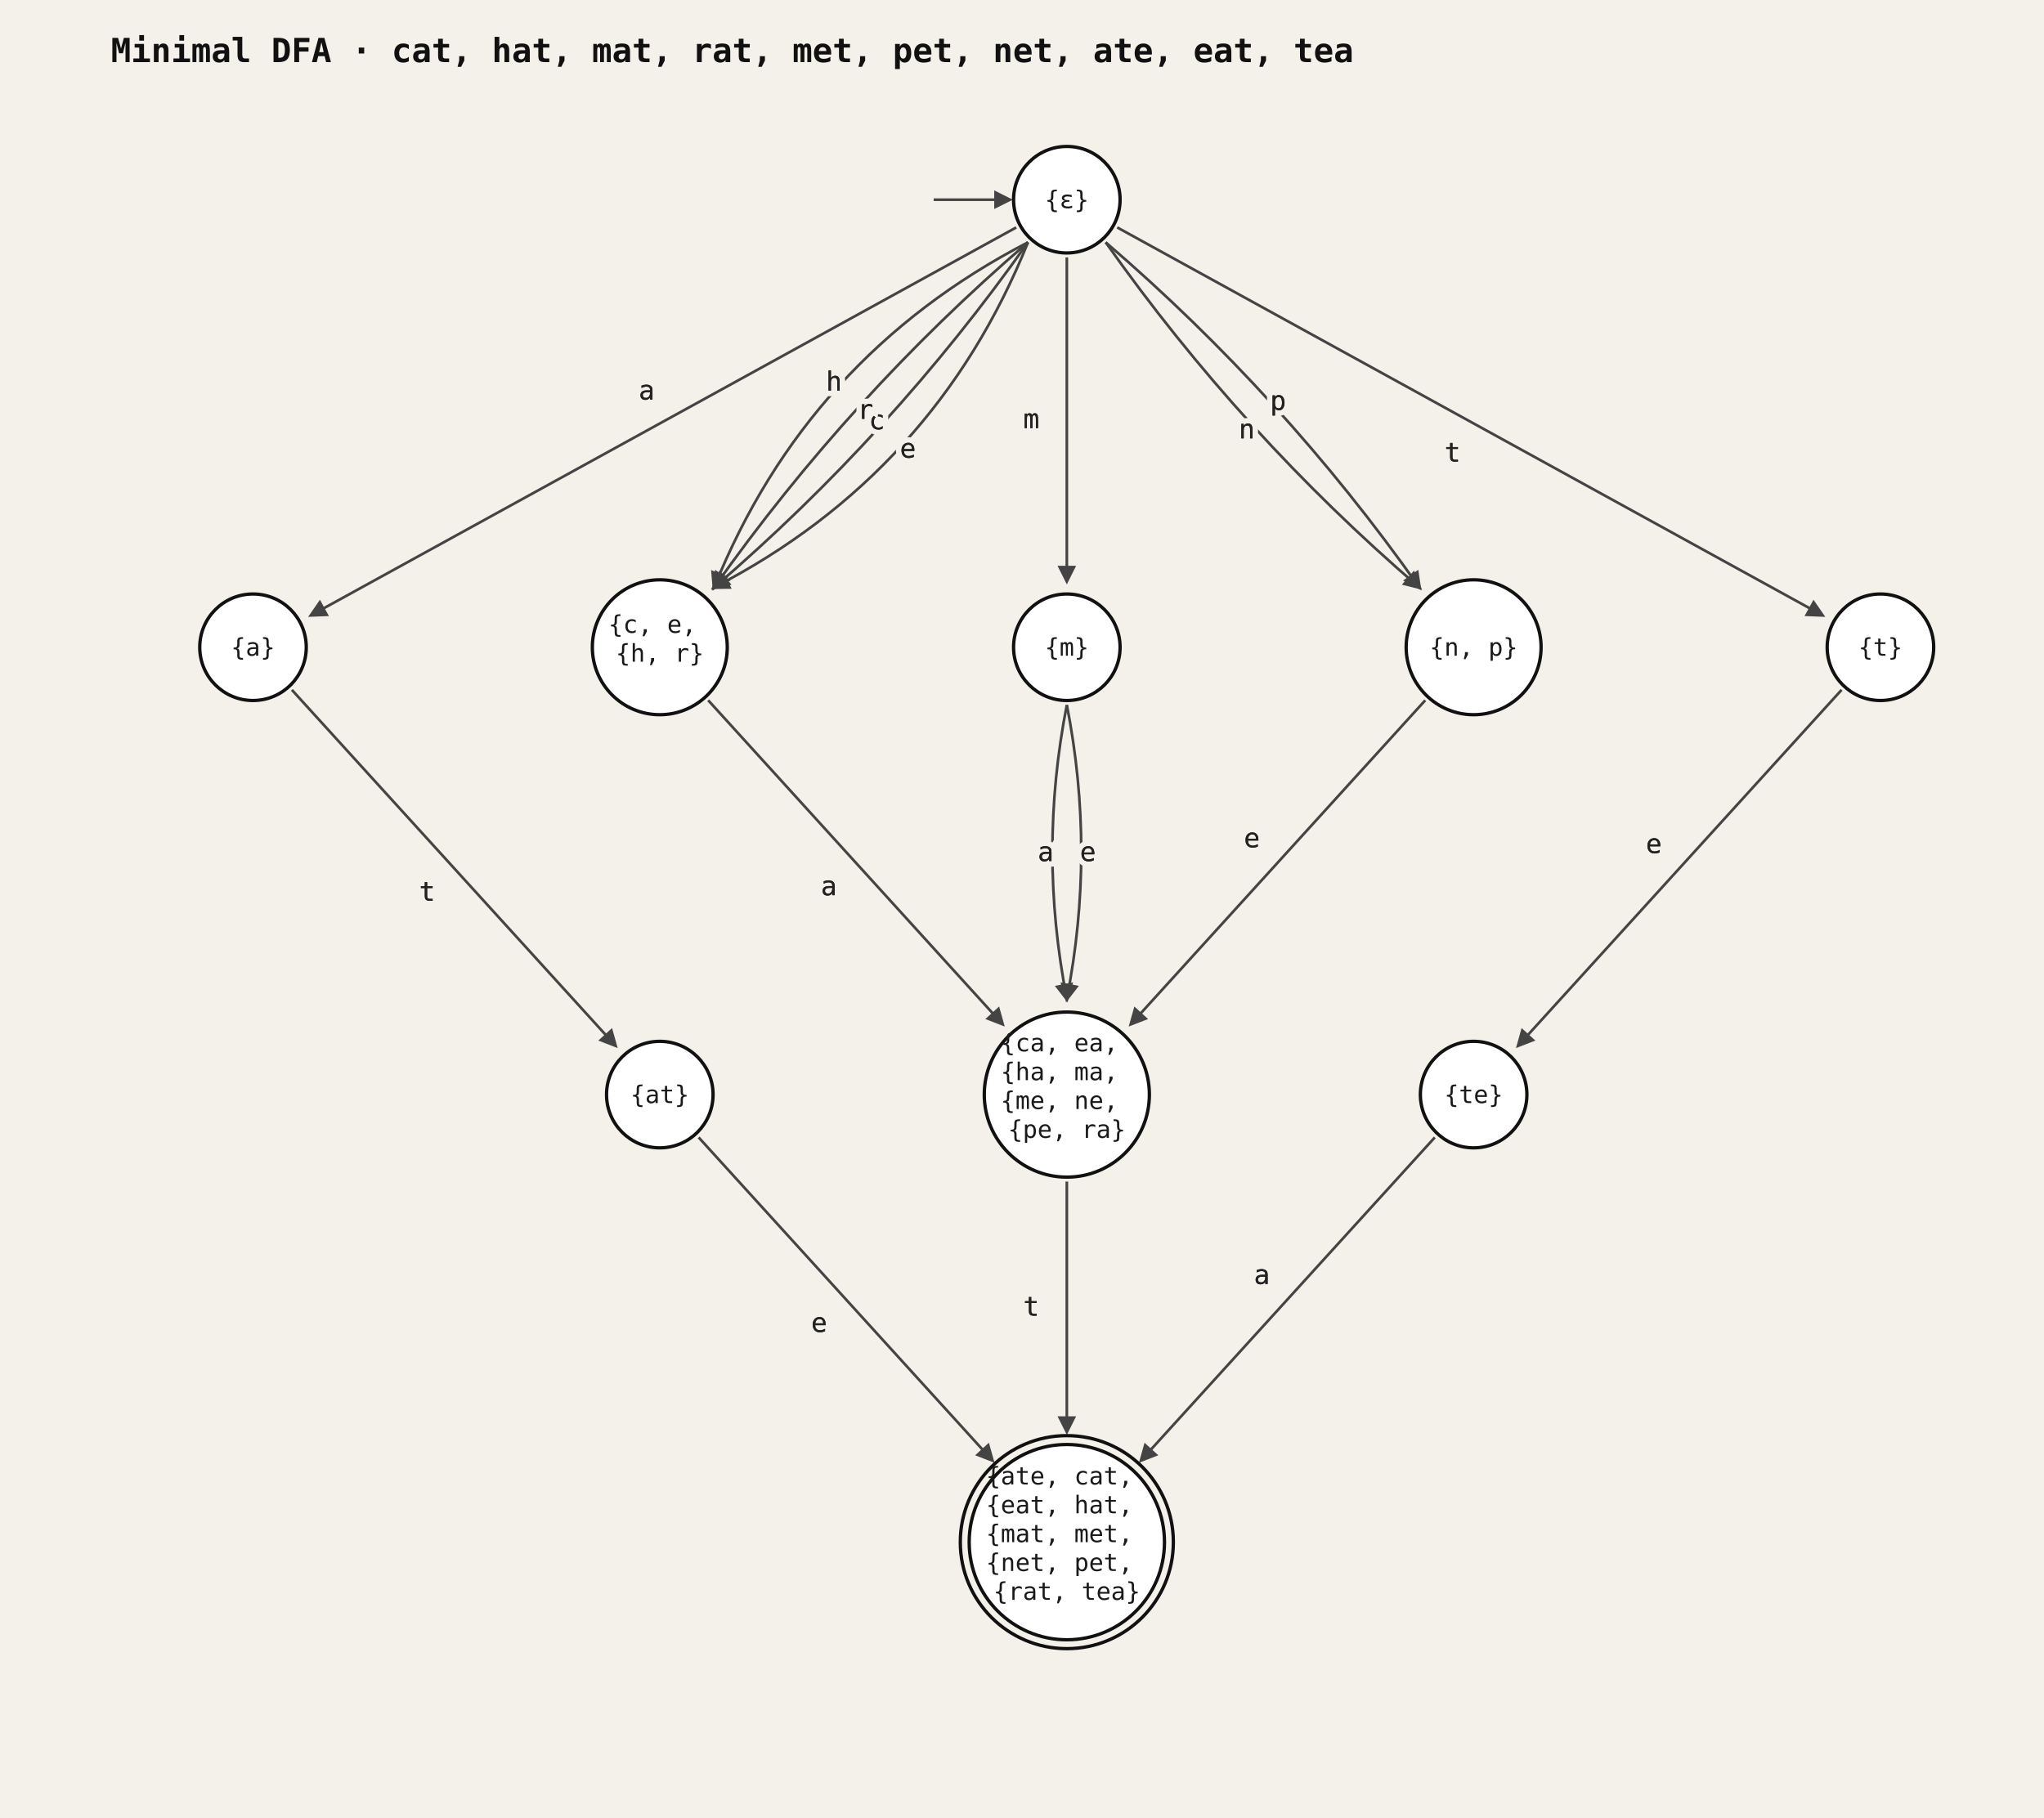
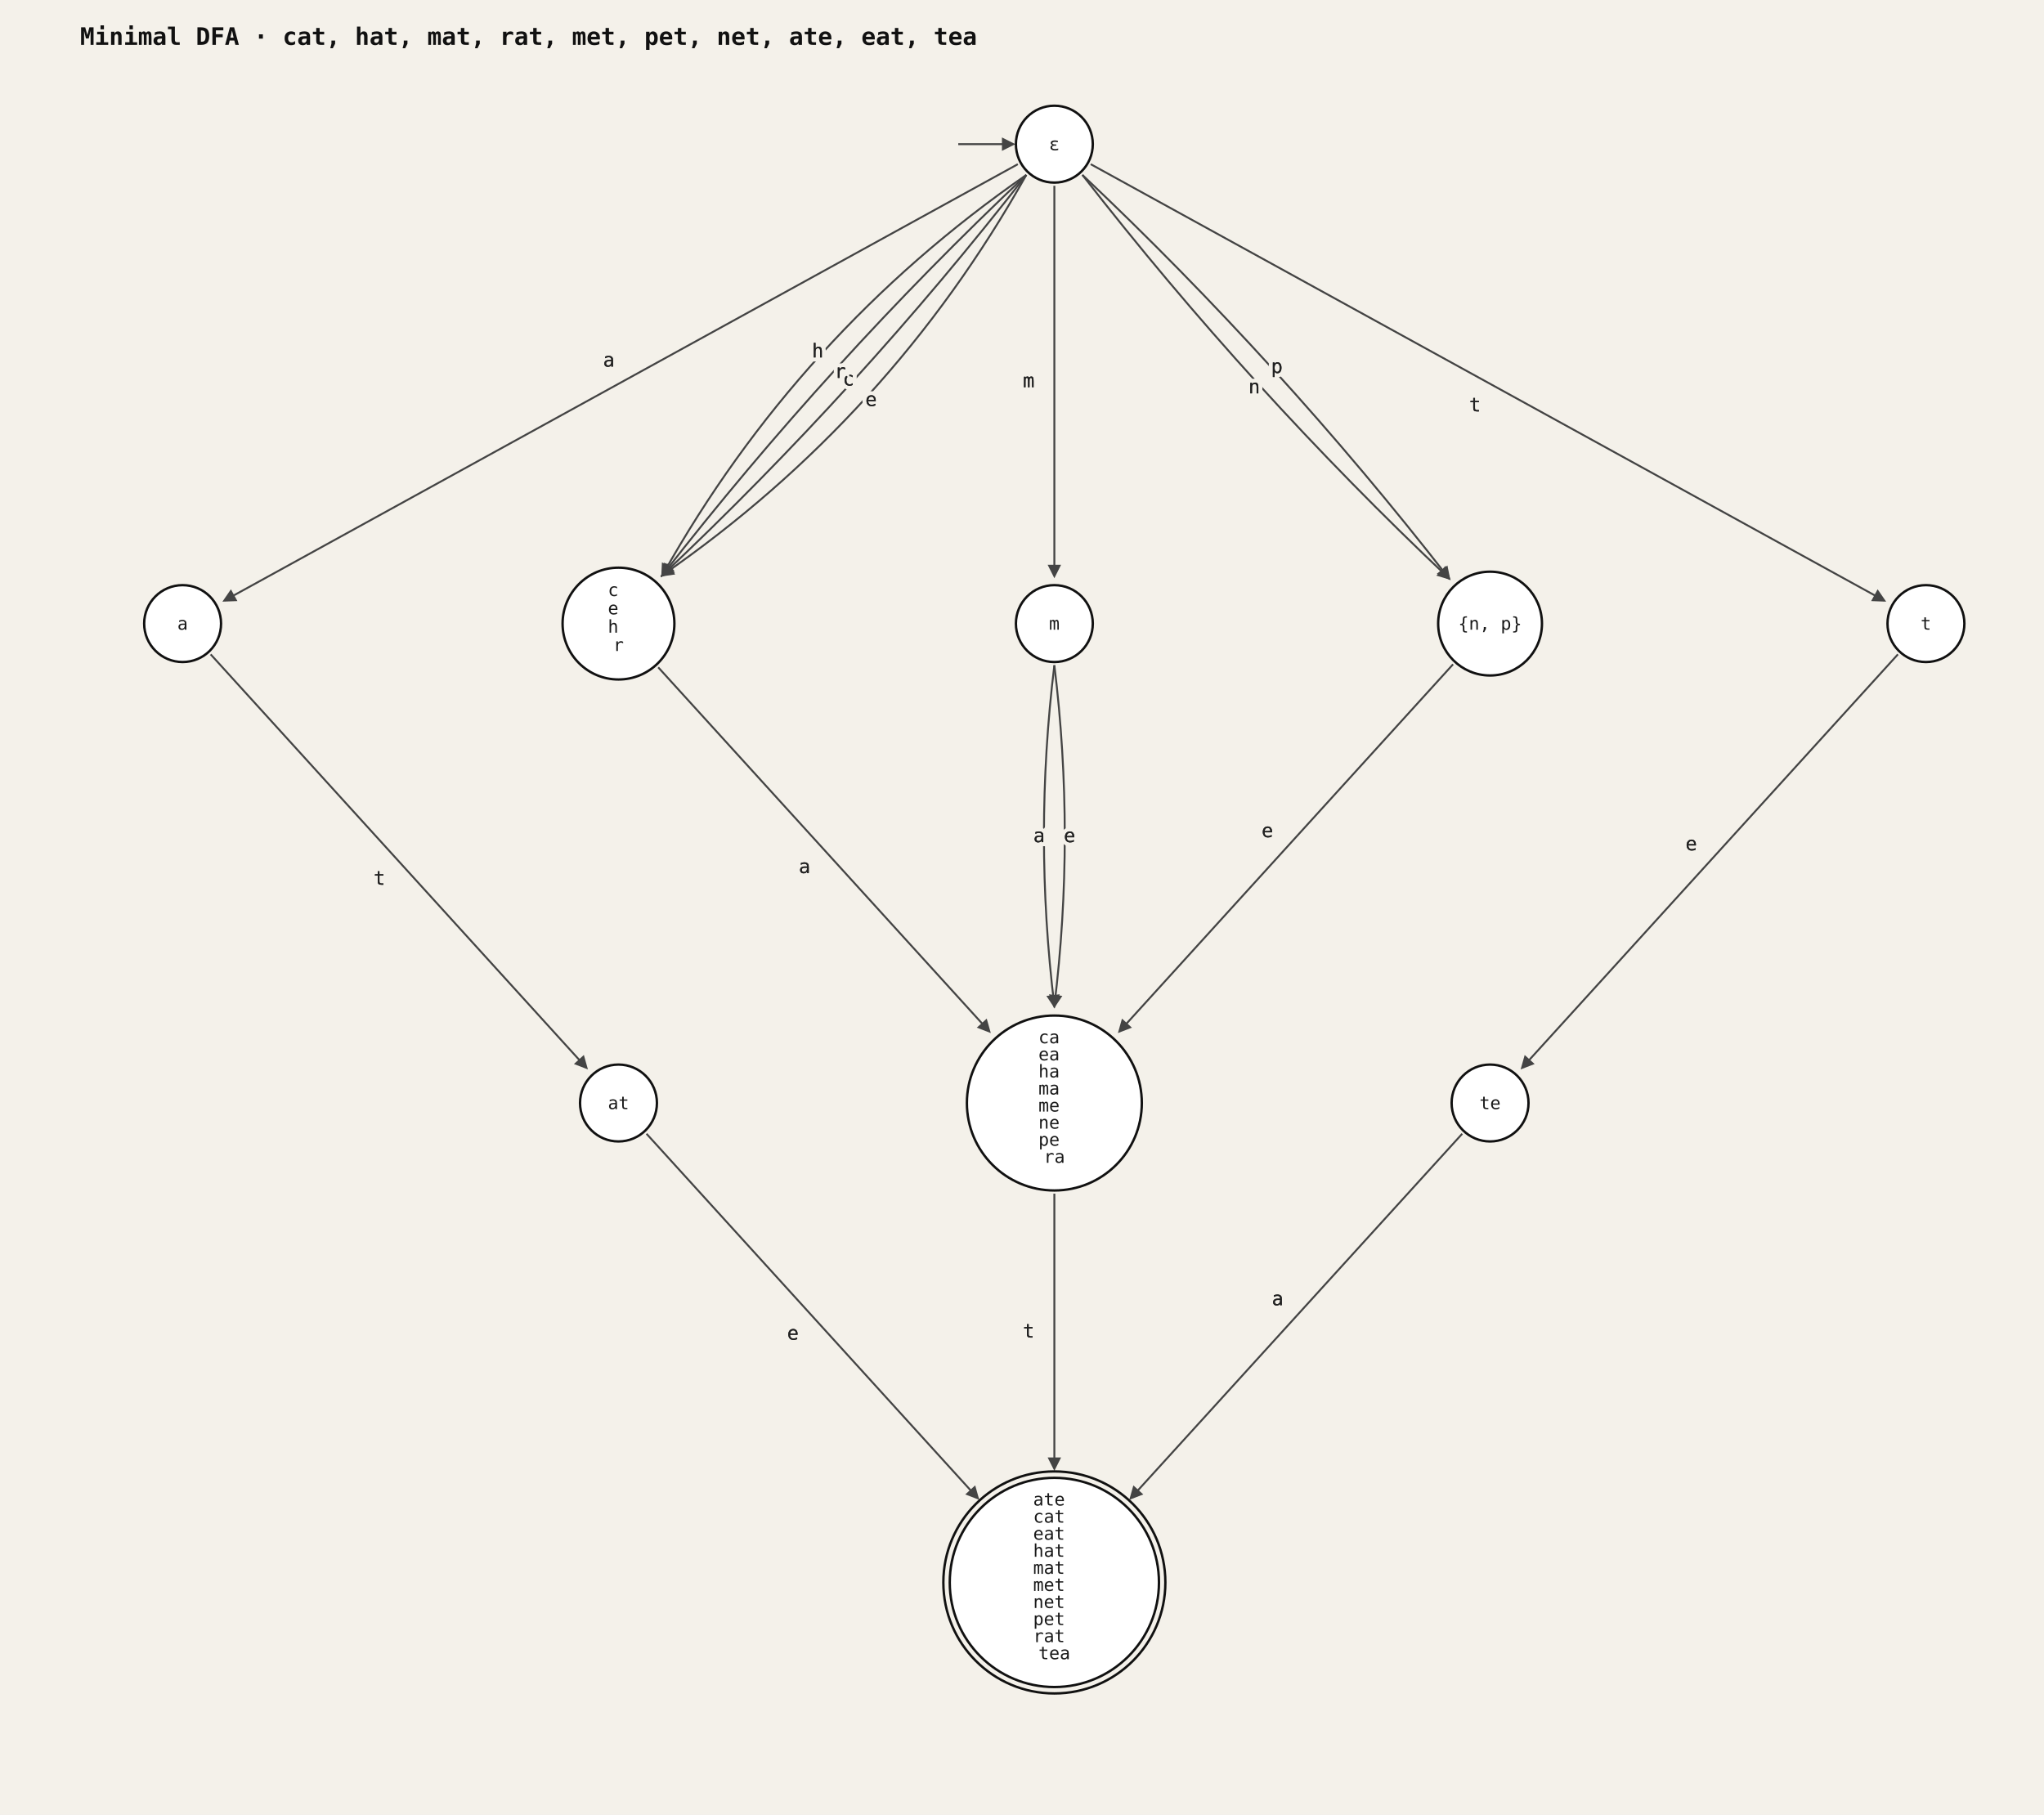
- <svg xmlns="http://www.w3.org/2000/svg" width="921" height="819" viewBox="0 0 921 819">
+ <svg xmlns="http://www.w3.org/2000/svg" width="1276" height="1133" viewBox="0 0 1276 1133">
  <style>text { font-family: ui-monospace, Consolas, monospace; font-size: 13px; fill: #111; }.edge-label { font-size: 12px; fill: #222; }.state-label { font-size: 11px; fill: #1a1a1a; }.title { font-size: 15px; font-weight: 600; fill: #111; }</style>
-   <rect x="0" y="0" width="921" height="819" fill="#f4f1ea" />
+   <rect x="0" y="0" width="1276" height="1133" fill="#f4f1ea" />
  <text x="50" y="28" class="title">Minimal DFA · cat, hat, mat, rat, met, pet, net, ate, eat, tea</text>
  <defs>
    <marker id="arrow" viewBox="0 0 10 10" refX="8" refY="5" markerWidth="7" markerHeight="7" orient="auto-start-reverse">
      <path d="M 0 0 L 10 5 L 0 10 z" fill="#444" />
    </marker>
  </defs>
-   <path d="M 457.9 102.5 L 140.3 277.2" fill="none" stroke="#444" stroke-width="1.2" marker-end="url(#arrow)" />
-   <path d="M 463.2 109.2 Q 421.4 213.2 321.8 264.7" fill="none" stroke="#444" stroke-width="1.2" marker-end="url(#arrow)" />
-   <path d="M 463.2 109.2 Q 402.1 195.7 321.8 264.7" fill="none" stroke="#444" stroke-width="1.2" marker-end="url(#arrow)" />
-   <path d="M 463.2 109.2 Q 382.9 178.2 321.8 264.7" fill="none" stroke="#444" stroke-width="1.2" marker-end="url(#arrow)" />
-   <path d="M 463.2 109.2 Q 363.6 160.8 321.8 264.7" fill="none" stroke="#444" stroke-width="1.2" marker-end="url(#arrow)" />
-   <path d="M 480.7 116.0 L 480.7 261.7" fill="none" stroke="#444" stroke-width="1.2" marker-end="url(#arrow)" />
-   <path d="M 498.2 109.2 Q 578.5 178.2 639.5 264.7" fill="none" stroke="#444" stroke-width="1.2" marker-end="url(#arrow)" />
-   <path d="M 498.2 109.2 Q 559.2 195.7 639.5 264.7" fill="none" stroke="#444" stroke-width="1.2" marker-end="url(#arrow)" />
-   <path d="M 503.4 102.5 L 821.0 277.2" fill="none" stroke="#444" stroke-width="1.2" marker-end="url(#arrow)" />
-   <path d="M 131.5 310.9 L 277.2 471.1" fill="none" stroke="#444" stroke-width="1.2" marker-end="url(#arrow)" />
-   <path d="M 319.1 315.6 L 451.6 461.4" fill="none" stroke="#444" stroke-width="1.2" marker-end="url(#arrow)" />
-   <path d="M 480.7 317.7 Q 493.7 383.9 480.7 450.1" fill="none" stroke="#444" stroke-width="1.2" marker-end="url(#arrow)" />
-   <path d="M 480.7 317.7 Q 467.7 383.9 480.7 450.1" fill="none" stroke="#444" stroke-width="1.2" marker-end="url(#arrow)" />
-   <path d="M 642.2 315.6 L 509.7 461.4" fill="none" stroke="#444" stroke-width="1.2" marker-end="url(#arrow)" />
-   <path d="M 829.8 310.9 L 684.2 471.1" fill="none" stroke="#444" stroke-width="1.2" marker-end="url(#arrow)" />
-   <path d="M 314.8 512.6 L 447.0 658.0" fill="none" stroke="#444" stroke-width="1.2" marker-end="url(#arrow)" />
-   <path d="M 480.7 532.5 L 480.7 645.0" fill="none" stroke="#444" stroke-width="1.2" marker-end="url(#arrow)" />
-   <path d="M 646.5 512.6 L 514.3 658.0" fill="none" stroke="#444" stroke-width="1.2" marker-end="url(#arrow)" />
-   <line x1="420.7" y1="90.0" x2="454.7" y2="90.0" stroke="#444" stroke-width="1.2" marker-end="url(#arrow)" />
-   <circle cx="480.7" cy="90.0" r="24.0" fill="#ffffff" stroke="#111" stroke-width="1.5" />
-   <text x="480.7" y="90.0" text-anchor="middle" dominant-baseline="central" class="state-label" font-size="10px">{ε}</text>
-   <circle cx="114.0" cy="291.7" r="24.0" fill="#ffffff" stroke="#111" stroke-width="1.5" />
-   <text x="114.0" y="291.7" text-anchor="middle" dominant-baseline="central" class="state-label" font-size="10px">{a}</text>
-   <circle cx="297.3" cy="291.7" r="30.4" fill="#ffffff" stroke="#111" stroke-width="1.5" />
-   <text x="297.3" y="285.2" text-anchor="middle" class="state-label" font-size="10px">
-     <tspan x="297.3" dy="0">{c, e,</tspan>
-     <tspan x="297.3" dy="13">{h, r}</tspan>
+   <path d="M 635.4 102.5 L 140.3 374.8" fill="none" stroke="#444" stroke-width="1.2" marker-end="url(#arrow)" />
+   <path d="M 640.7 109.2 Q 556.0 260.4 413.6 359.0" fill="none" stroke="#444" stroke-width="1.2" marker-end="url(#arrow)" />
+   <path d="M 640.7 109.2 Q 536.7 242.9 413.6 359.0" fill="none" stroke="#444" stroke-width="1.2" marker-end="url(#arrow)" />
+   <path d="M 640.7 109.2 Q 517.5 225.4 413.6 359.0" fill="none" stroke="#444" stroke-width="1.2" marker-end="url(#arrow)" />
+   <path d="M 640.7 109.2 Q 498.3 207.9 413.6 359.0" fill="none" stroke="#444" stroke-width="1.2" marker-end="url(#arrow)" />
+   <path d="M 658.2 116.0 L 658.2 359.3" fill="none" stroke="#444" stroke-width="1.2" marker-end="url(#arrow)" />
+   <path d="M 675.7 109.2 Q 799.7 226.3 904.4 360.9" fill="none" stroke="#444" stroke-width="1.2" marker-end="url(#arrow)" />
+   <path d="M 675.7 109.2 Q 780.4 243.8 904.4 360.9" fill="none" stroke="#444" stroke-width="1.2" marker-end="url(#arrow)" />
+   <path d="M 680.9 102.5 L 1176.0 374.8" fill="none" stroke="#444" stroke-width="1.2" marker-end="url(#arrow)" />
+   <path d="M 131.5 408.5 L 365.9 666.4" fill="none" stroke="#444" stroke-width="1.2" marker-end="url(#arrow)" />
+   <path d="M 410.9 416.6 L 617.4 643.7" fill="none" stroke="#444" stroke-width="1.2" marker-end="url(#arrow)" />
+   <path d="M 658.2 415.3 Q 671.2 521.6 658.2 627.9" fill="none" stroke="#444" stroke-width="1.2" marker-end="url(#arrow)" />
+   <path d="M 658.2 415.3 Q 645.2 521.6 658.2 627.9" fill="none" stroke="#444" stroke-width="1.2" marker-end="url(#arrow)" />
+   <path d="M 907.1 414.7 L 699.0 643.7" fill="none" stroke="#444" stroke-width="1.2" marker-end="url(#arrow)" />
+   <path d="M 1184.8 408.5 L 950.4 666.4" fill="none" stroke="#444" stroke-width="1.2" marker-end="url(#arrow)" />
+   <path d="M 403.6 707.8 L 610.2 935.1" fill="none" stroke="#444" stroke-width="1.2" marker-end="url(#arrow)" />
+   <path d="M 658.2 745.2 L 658.2 916.6" fill="none" stroke="#444" stroke-width="1.2" marker-end="url(#arrow)" />
+   <path d="M 912.8 707.8 L 706.1 935.1" fill="none" stroke="#444" stroke-width="1.2" marker-end="url(#arrow)" />
+   <line x1="598.2" y1="90.0" x2="632.2" y2="90.0" stroke="#444" stroke-width="1.2" marker-end="url(#arrow)" />
+   <circle cx="658.2" cy="90.0" r="24.0" fill="#ffffff" stroke="#111" stroke-width="1.5" />
+   <text x="658.2" y="90.0" text-anchor="middle" dominant-baseline="central" class="state-label" font-size="10px">ε</text>
+   <circle cx="114.0" cy="389.3" r="24.0" fill="#ffffff" stroke="#111" stroke-width="1.5" />
+   <text x="114.0" y="389.3" text-anchor="middle" dominant-baseline="central" class="state-label" font-size="10px">a</text>
+   <circle cx="386.1" cy="389.3" r="34.9" fill="#ffffff" stroke="#111" stroke-width="1.5" />
+   <text x="386.1" y="372.1" text-anchor="middle" class="state-label" font-size="7px">
+     <tspan x="386.1" dy="0">c</tspan>
+     <tspan x="386.1" dy="11.44">e</tspan>
+     <tspan x="386.1" dy="11.44">h</tspan>
+     <tspan x="386.1" dy="11.44">r</tspan>
  </text>
-   <circle cx="480.7" cy="291.7" r="24.0" fill="#ffffff" stroke="#111" stroke-width="1.5" />
-   <text x="480.7" y="291.7" text-anchor="middle" dominant-baseline="central" class="state-label" font-size="10px">{m}</text>
-   <circle cx="664.0" cy="291.7" r="30.4" fill="#ffffff" stroke="#111" stroke-width="1.5" />
-   <text x="664.0" y="291.7" text-anchor="middle" dominant-baseline="central" class="state-label" font-size="10px">{n, p}</text>
-   <circle cx="847.3" cy="291.7" r="24.0" fill="#ffffff" stroke="#111" stroke-width="1.5" />
-   <text x="847.3" y="291.7" text-anchor="middle" dominant-baseline="central" class="state-label" font-size="10px">{t}</text>
-   <circle cx="297.3" cy="493.3" r="24.0" fill="#ffffff" stroke="#111" stroke-width="1.5" />
-   <text x="297.3" y="493.3" text-anchor="middle" dominant-baseline="central" class="state-label" font-size="10px">{at}</text>
-   <circle cx="480.7" cy="493.3" r="37.2" fill="#ffffff" stroke="#111" stroke-width="1.5" />
-   <text x="480.7" y="473.8" text-anchor="middle" class="state-label" font-size="10px">
-     <tspan x="480.7" dy="0">{ca, ea,</tspan>
-     <tspan x="480.7" dy="13">{ha, ma,</tspan>
-     <tspan x="480.7" dy="13">{me, ne,</tspan>
-     <tspan x="480.7" dy="13">{pe, ra}</tspan>
+   <circle cx="658.2" cy="389.3" r="24.0" fill="#ffffff" stroke="#111" stroke-width="1.5" />
+   <text x="658.2" y="389.3" text-anchor="middle" dominant-baseline="central" class="state-label" font-size="10px">m</text>
+   <circle cx="930.2" cy="389.3" r="32.4" fill="#ffffff" stroke="#111" stroke-width="1.5" />
+   <text x="930.2" y="389.3" text-anchor="middle" dominant-baseline="central" class="state-label" font-size="10px">{n, p}</text>
+   <circle cx="1202.3" cy="389.3" r="24.0" fill="#ffffff" stroke="#111" stroke-width="1.5" />
+   <text x="1202.3" y="389.3" text-anchor="middle" dominant-baseline="central" class="state-label" font-size="10px">t</text>
+   <circle cx="386.1" cy="688.6" r="24.0" fill="#ffffff" stroke="#111" stroke-width="1.5" />
+   <text x="386.1" y="688.6" text-anchor="middle" dominant-baseline="central" class="state-label" font-size="10px">at</text>
+   <circle cx="658.2" cy="688.6" r="54.6" fill="#ffffff" stroke="#111" stroke-width="1.5" />
+   <text x="658.2" y="651.3" text-anchor="middle" class="state-label" font-size="6px">
+     <tspan x="658.2" dy="0">ca</tspan>
+     <tspan x="658.2" dy="10.66">ea</tspan>
+     <tspan x="658.2" dy="10.66">ha</tspan>
+     <tspan x="658.2" dy="10.66">ma</tspan>
+     <tspan x="658.2" dy="10.66">me</tspan>
+     <tspan x="658.2" dy="10.66">ne</tspan>
+     <tspan x="658.2" dy="10.66">pe</tspan>
+     <tspan x="658.2" dy="10.66">ra</tspan>
  </text>
-   <circle cx="664.0" cy="493.3" r="24.0" fill="#ffffff" stroke="#111" stroke-width="1.5" />
-   <text x="664.0" y="493.3" text-anchor="middle" dominant-baseline="central" class="state-label" font-size="10px">{te}</text>
-   <circle cx="480.7" cy="695.0" r="48.0" fill="none" stroke="#111" stroke-width="1.5" />
-   <circle cx="480.7" cy="695.0" r="44.0" fill="#ffffff" stroke="#111" stroke-width="1.5" />
-   <text x="480.7" y="669.0" text-anchor="middle" class="state-label" font-size="9px">
-     <tspan x="480.7" dy="0">{ate, cat,</tspan>
-     <tspan x="480.7" dy="13">{eat, hat,</tspan>
-     <tspan x="480.7" dy="13">{mat, met,</tspan>
-     <tspan x="480.7" dy="13">{net, pet,</tspan>
-     <tspan x="480.7" dy="13">{rat, tea}</tspan>
+   <circle cx="930.2" cy="688.6" r="24.0" fill="#ffffff" stroke="#111" stroke-width="1.5" />
+   <text x="930.2" y="688.6" text-anchor="middle" dominant-baseline="central" class="state-label" font-size="10px">te</text>
+   <circle cx="658.2" cy="987.9" r="69.3" fill="none" stroke="#111" stroke-width="1.5" />
+   <circle cx="658.2" cy="987.9" r="65.3" fill="#ffffff" stroke="#111" stroke-width="1.5" />
+   <text x="658.2" y="939.9" text-anchor="middle" class="state-label" font-size="6px">
+     <tspan x="658.2" dy="0">ate</tspan>
+     <tspan x="658.2" dy="10.66">cat</tspan>
+     <tspan x="658.2" dy="10.66">eat</tspan>
+     <tspan x="658.2" dy="10.66">hat</tspan>
+     <tspan x="658.2" dy="10.66">mat</tspan>
+     <tspan x="658.2" dy="10.66">met</tspan>
+     <tspan x="658.2" dy="10.66">net</tspan>
+     <tspan x="658.2" dy="10.66">pet</tspan>
+     <tspan x="658.2" dy="10.66">rat</tspan>
+     <tspan x="658.2" dy="10.66">tea</tspan>
  </text>
-   <text x="291.4" y="175.9" text-anchor="middle" dominant-baseline="central" class="edge-label" stroke="#f4f1ea" stroke-width="5" paint-order="stroke">a</text>
-   <text x="291.4" y="175.9" text-anchor="middle" dominant-baseline="central" class="edge-label">a</text>
-   <text x="395.1" y="189.3" text-anchor="middle" dominant-baseline="central" class="edge-label" stroke="#f4f1ea" stroke-width="5" paint-order="stroke">c</text>
-   <text x="395.1" y="189.3" text-anchor="middle" dominant-baseline="central" class="edge-label">c</text>
-   <text x="409.1" y="202.1" text-anchor="middle" dominant-baseline="central" class="edge-label" stroke="#f4f1ea" stroke-width="5" paint-order="stroke">e</text>
-   <text x="409.1" y="202.1" text-anchor="middle" dominant-baseline="central" class="edge-label">e</text>
-   <text x="375.8" y="171.9" text-anchor="middle" dominant-baseline="central" class="edge-label" stroke="#f4f1ea" stroke-width="5" paint-order="stroke">h</text>
-   <text x="375.8" y="171.9" text-anchor="middle" dominant-baseline="central" class="edge-label">h</text>
-   <text x="389.9" y="184.6" text-anchor="middle" dominant-baseline="central" class="edge-label" stroke="#f4f1ea" stroke-width="5" paint-order="stroke">r</text>
-   <text x="389.9" y="184.6" text-anchor="middle" dominant-baseline="central" class="edge-label">r</text>
-   <text x="464.7" y="188.8" text-anchor="middle" dominant-baseline="central" class="edge-label" stroke="#f4f1ea" stroke-width="5" paint-order="stroke">m</text>
-   <text x="464.7" y="188.8" text-anchor="middle" dominant-baseline="central" class="edge-label">m</text>
-   <text x="561.8" y="193.4" text-anchor="middle" dominant-baseline="central" class="edge-label" stroke="#f4f1ea" stroke-width="5" paint-order="stroke">n</text>
-   <text x="561.8" y="193.4" text-anchor="middle" dominant-baseline="central" class="edge-label">n</text>
-   <text x="575.9" y="180.6" text-anchor="middle" dominant-baseline="central" class="edge-label" stroke="#f4f1ea" stroke-width="5" paint-order="stroke">p</text>
-   <text x="575.9" y="180.6" text-anchor="middle" dominant-baseline="central" class="edge-label">p</text>
-   <text x="654.5" y="203.9" text-anchor="middle" dominant-baseline="central" class="edge-label" stroke="#f4f1ea" stroke-width="5" paint-order="stroke">t</text>
-   <text x="654.5" y="203.9" text-anchor="middle" dominant-baseline="central" class="edge-label">t</text>
-   <text x="192.5" y="401.8" text-anchor="middle" dominant-baseline="central" class="edge-label" stroke="#f4f1ea" stroke-width="5" paint-order="stroke">t</text>
-   <text x="192.5" y="401.8" text-anchor="middle" dominant-baseline="central" class="edge-label">t</text>
-   <text x="373.5" y="399.3" text-anchor="middle" dominant-baseline="central" class="edge-label" stroke="#f4f1ea" stroke-width="5" paint-order="stroke">a</text>
-   <text x="373.5" y="399.3" text-anchor="middle" dominant-baseline="central" class="edge-label">a</text>
-   <text x="471.2" y="383.9" text-anchor="middle" dominant-baseline="central" class="edge-label" stroke="#f4f1ea" stroke-width="5" paint-order="stroke">a</text>
-   <text x="471.2" y="383.9" text-anchor="middle" dominant-baseline="central" class="edge-label">a</text>
-   <text x="490.2" y="383.9" text-anchor="middle" dominant-baseline="central" class="edge-label" stroke="#f4f1ea" stroke-width="5" paint-order="stroke">e</text>
-   <text x="490.2" y="383.9" text-anchor="middle" dominant-baseline="central" class="edge-label">e</text>
-   <text x="564.1" y="377.7" text-anchor="middle" dominant-baseline="central" class="edge-label" stroke="#f4f1ea" stroke-width="5" paint-order="stroke">e</text>
-   <text x="564.1" y="377.7" text-anchor="middle" dominant-baseline="central" class="edge-label">e</text>
-   <text x="745.2" y="380.3" text-anchor="middle" dominant-baseline="central" class="edge-label" stroke="#f4f1ea" stroke-width="5" paint-order="stroke">e</text>
-   <text x="745.2" y="380.3" text-anchor="middle" dominant-baseline="central" class="edge-label">e</text>
-   <text x="369.1" y="596.1" text-anchor="middle" dominant-baseline="central" class="edge-label" stroke="#f4f1ea" stroke-width="5" paint-order="stroke">e</text>
-   <text x="369.1" y="596.1" text-anchor="middle" dominant-baseline="central" class="edge-label">e</text>
-   <text x="464.7" y="588.8" text-anchor="middle" dominant-baseline="central" class="edge-label" stroke="#f4f1ea" stroke-width="5" paint-order="stroke">t</text>
-   <text x="464.7" y="588.8" text-anchor="middle" dominant-baseline="central" class="edge-label">t</text>
-   <text x="568.6" y="574.5" text-anchor="middle" dominant-baseline="central" class="edge-label" stroke="#f4f1ea" stroke-width="5" paint-order="stroke">a</text>
-   <text x="568.6" y="574.5" text-anchor="middle" dominant-baseline="central" class="edge-label">a</text>
+   <text x="380.1" y="224.7" text-anchor="middle" dominant-baseline="central" class="edge-label" stroke="#f4f1ea" stroke-width="5" paint-order="stroke">a</text>
+   <text x="380.1" y="224.7" text-anchor="middle" dominant-baseline="central" class="edge-label">a</text>
+   <text x="529.7" y="236.5" text-anchor="middle" dominant-baseline="central" class="edge-label" stroke="#f4f1ea" stroke-width="5" paint-order="stroke">c</text>
+   <text x="529.7" y="236.5" text-anchor="middle" dominant-baseline="central" class="edge-label">c</text>
+   <text x="543.8" y="249.3" text-anchor="middle" dominant-baseline="central" class="edge-label" stroke="#f4f1ea" stroke-width="5" paint-order="stroke">e</text>
+   <text x="543.8" y="249.3" text-anchor="middle" dominant-baseline="central" class="edge-label">e</text>
+   <text x="510.5" y="219.0" text-anchor="middle" dominant-baseline="central" class="edge-label" stroke="#f4f1ea" stroke-width="5" paint-order="stroke">h</text>
+   <text x="510.5" y="219.0" text-anchor="middle" dominant-baseline="central" class="edge-label">h</text>
+   <text x="524.5" y="231.8" text-anchor="middle" dominant-baseline="central" class="edge-label" stroke="#f4f1ea" stroke-width="5" paint-order="stroke">r</text>
+   <text x="524.5" y="231.8" text-anchor="middle" dominant-baseline="central" class="edge-label">r</text>
+   <text x="642.2" y="237.6" text-anchor="middle" dominant-baseline="central" class="edge-label" stroke="#f4f1ea" stroke-width="5" paint-order="stroke">m</text>
+   <text x="642.2" y="237.6" text-anchor="middle" dominant-baseline="central" class="edge-label">m</text>
+   <text x="783.0" y="241.4" text-anchor="middle" dominant-baseline="central" class="edge-label" stroke="#f4f1ea" stroke-width="5" paint-order="stroke">n</text>
+   <text x="783.0" y="241.4" text-anchor="middle" dominant-baseline="central" class="edge-label">n</text>
+   <text x="797.1" y="228.7" text-anchor="middle" dominant-baseline="central" class="edge-label" stroke="#f4f1ea" stroke-width="5" paint-order="stroke">p</text>
+   <text x="797.1" y="228.7" text-anchor="middle" dominant-baseline="central" class="edge-label">p</text>
+   <text x="920.8" y="252.7" text-anchor="middle" dominant-baseline="central" class="edge-label" stroke="#f4f1ea" stroke-width="5" paint-order="stroke">t</text>
+   <text x="920.8" y="252.7" text-anchor="middle" dominant-baseline="central" class="edge-label">t</text>
+   <text x="236.9" y="548.2" text-anchor="middle" dominant-baseline="central" class="edge-label" stroke="#f4f1ea" stroke-width="5" paint-order="stroke">t</text>
+   <text x="236.9" y="548.2" text-anchor="middle" dominant-baseline="central" class="edge-label">t</text>
+   <text x="502.3" y="540.9" text-anchor="middle" dominant-baseline="central" class="edge-label" stroke="#f4f1ea" stroke-width="5" paint-order="stroke">a</text>
+   <text x="502.3" y="540.9" text-anchor="middle" dominant-baseline="central" class="edge-label">a</text>
+   <text x="648.7" y="521.6" text-anchor="middle" dominant-baseline="central" class="edge-label" stroke="#f4f1ea" stroke-width="5" paint-order="stroke">a</text>
+   <text x="648.7" y="521.6" text-anchor="middle" dominant-baseline="central" class="edge-label">a</text>
+   <text x="667.7" y="521.6" text-anchor="middle" dominant-baseline="central" class="edge-label" stroke="#f4f1ea" stroke-width="5" paint-order="stroke">e</text>
+   <text x="667.7" y="521.6" text-anchor="middle" dominant-baseline="central" class="edge-label">e</text>
+   <text x="791.2" y="518.5" text-anchor="middle" dominant-baseline="central" class="edge-label" stroke="#f4f1ea" stroke-width="5" paint-order="stroke">e</text>
+   <text x="791.2" y="518.5" text-anchor="middle" dominant-baseline="central" class="edge-label">e</text>
+   <text x="1055.8" y="526.7" text-anchor="middle" dominant-baseline="central" class="edge-label" stroke="#f4f1ea" stroke-width="5" paint-order="stroke">e</text>
+   <text x="1055.8" y="526.7" text-anchor="middle" dominant-baseline="central" class="edge-label">e</text>
+   <text x="495.0" y="832.2" text-anchor="middle" dominant-baseline="central" class="edge-label" stroke="#f4f1ea" stroke-width="5" paint-order="stroke">e</text>
+   <text x="495.0" y="832.2" text-anchor="middle" dominant-baseline="central" class="edge-label">e</text>
+   <text x="642.2" y="830.9" text-anchor="middle" dominant-baseline="central" class="edge-label" stroke="#f4f1ea" stroke-width="5" paint-order="stroke">t</text>
+   <text x="642.2" y="830.9" text-anchor="middle" dominant-baseline="central" class="edge-label">t</text>
+   <text x="797.6" y="810.7" text-anchor="middle" dominant-baseline="central" class="edge-label" stroke="#f4f1ea" stroke-width="5" paint-order="stroke">a</text>
+   <text x="797.6" y="810.7" text-anchor="middle" dominant-baseline="central" class="edge-label">a</text>
</svg>
